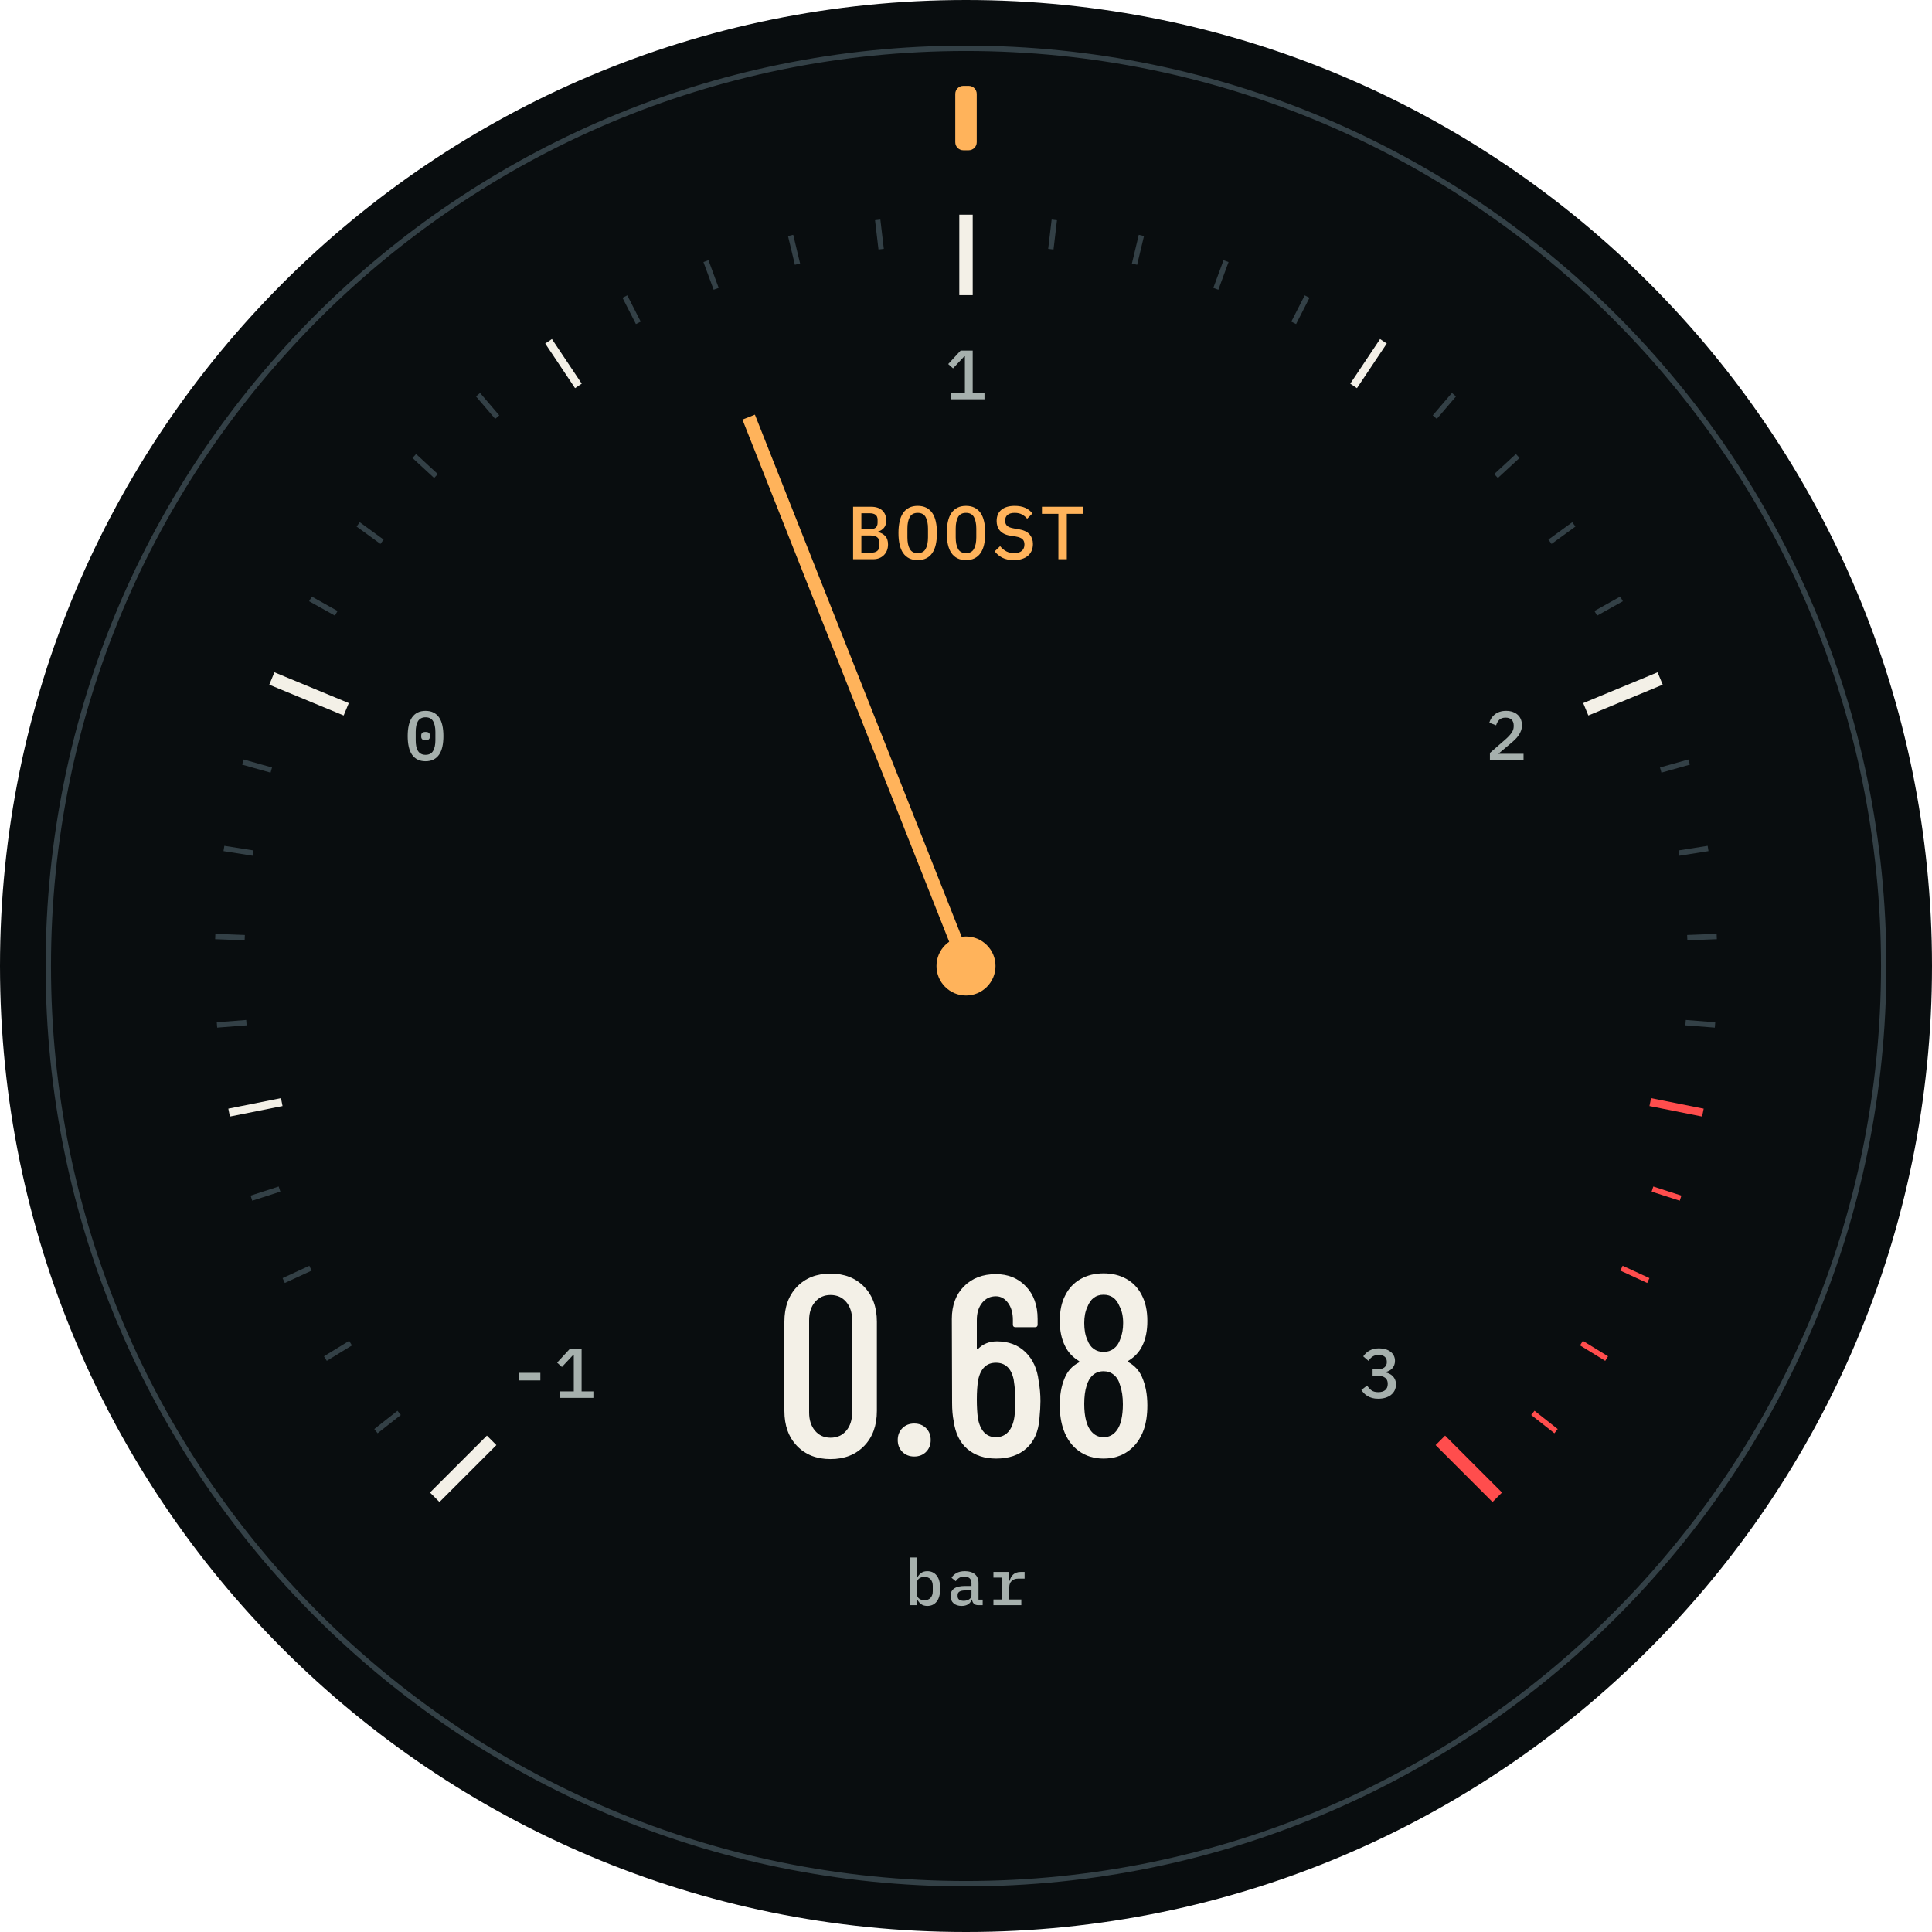
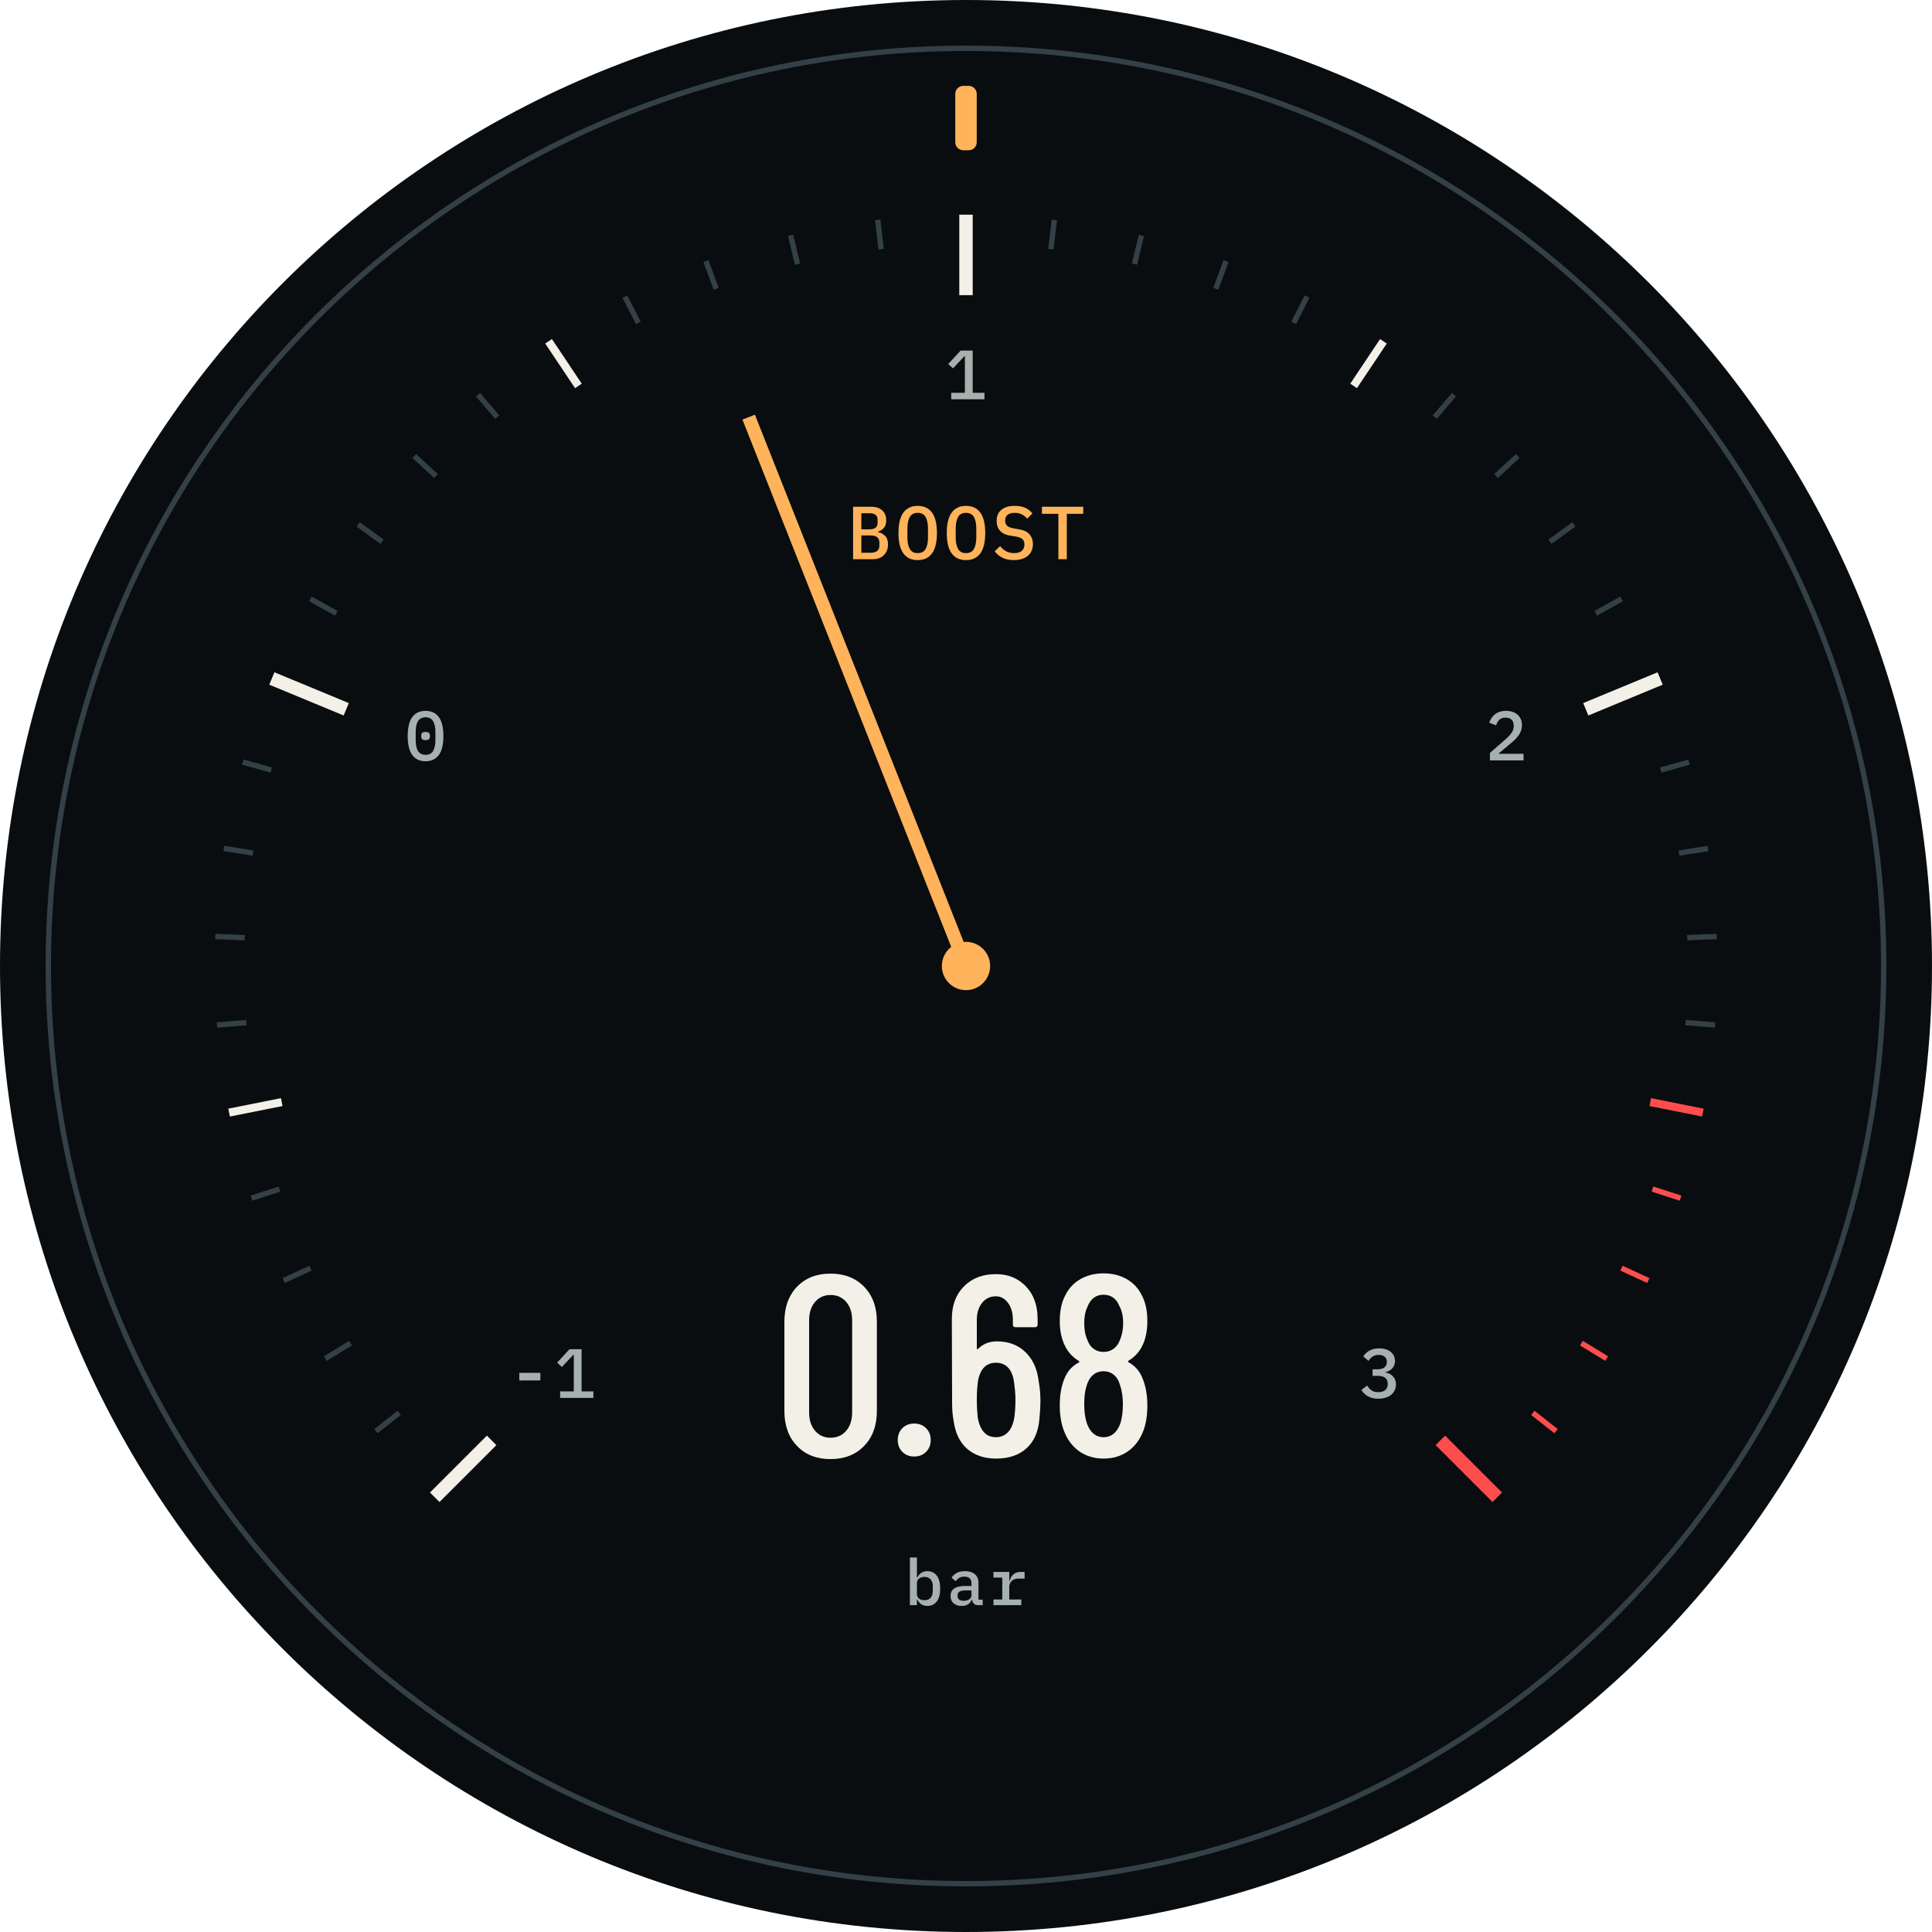
<svg xmlns="http://www.w3.org/2000/svg" width="720" height="720" viewBox="0 0 720 720" role="group" aria-label="机械压力表">
  <defs>
    <clipPath id="round">
      <circle cx="360" cy="360" r="360" />
    </clipPath>
  </defs>
  <g clip-path="url(#round)">
    <circle cx="360" cy="360" r="360" fill="#090D0F" />
    <circle cx="360" cy="360" r="342" fill="none" stroke="#334046" stroke-width="2" />
    <rect x="356" y="32" width="8" height="24" rx="3" fill="#FFB35B" />
    <path d="M162.01 557.99L183.22 536.78" fill="none" stroke="#F3F0E7" stroke-width="5" data-analog-tick="0" />
    <path d="M140.11 533.35L148.75 526.54" fill="none" stroke="#334046" stroke-width="2" data-analog-tick="1" />
    <path d="M121.26 506.30L130.64 500.55" fill="none" stroke="#334046" stroke-width="2" data-analog-tick="2" />
    <path d="M105.72 477.22L115.71 472.62" fill="none" stroke="#334046" stroke-width="2" data-analog-tick="3" />
    <path d="M93.70 446.52L104.17 443.13" fill="none" stroke="#334046" stroke-width="2" data-analog-tick="4" />
    <path d="M85.38 414.63L105.00 410.72" fill="none" stroke="#F3F0E7" stroke-width="3" data-analog-tick="5" />
    <path d="M80.86 381.97L91.83 381.11" fill="none" stroke="#334046" stroke-width="2" data-analog-tick="6" />
    <path d="M80.22 349.01L91.21 349.44" fill="none" stroke="#334046" stroke-width="2" data-analog-tick="7" />
    <path d="M83.45 316.20L94.31 317.92" fill="none" stroke="#334046" stroke-width="2" data-analog-tick="8" />
    <path d="M90.51 284.00L101.10 286.98" fill="none" stroke="#334046" stroke-width="2" data-analog-tick="9" />
    <path d="M101.31 252.85L129.03 264.33" fill="none" stroke="#F3F0E7" stroke-width="5" data-analog-tick="10" />
    <path d="M115.70 223.19L125.30 228.56" fill="none" stroke="#334046" stroke-width="2" data-analog-tick="11" />
    <path d="M133.48 195.42L142.37 201.89" fill="none" stroke="#334046" stroke-width="2" data-analog-tick="12" />
    <path d="M154.39 169.94L162.47 177.40" fill="none" stroke="#334046" stroke-width="2" data-analog-tick="13" />
    <path d="M178.15 147.09L185.30 155.45" fill="none" stroke="#334046" stroke-width="2" data-analog-tick="14" />
    <path d="M204.44 127.19L215.55 143.82" fill="none" stroke="#F3F0E7" stroke-width="3" data-analog-tick="15" />
    <path d="M232.88 110.52L237.88 120.32" fill="none" stroke="#334046" stroke-width="2" data-analog-tick="16" />
    <path d="M263.09 97.31L266.89 107.63" fill="none" stroke="#334046" stroke-width="2" data-analog-tick="17" />
    <path d="M294.64 87.74L297.20 98.43" fill="none" stroke="#334046" stroke-width="2" data-analog-tick="18" />
    <path d="M327.09 81.94L328.38 92.86" fill="none" stroke="#334046" stroke-width="2" data-analog-tick="19" />
    <path d="M360.00 80.00L360.00 110.00" fill="none" stroke="#F3F0E7" stroke-width="5" data-analog-tick="20" />
    <path d="M392.91 81.94L391.62 92.86" fill="none" stroke="#334046" stroke-width="2" data-analog-tick="21" />
    <path d="M425.36 87.74L422.80 98.43" fill="none" stroke="#334046" stroke-width="2" data-analog-tick="22" />
    <path d="M456.91 97.31L453.11 107.63" fill="none" stroke="#334046" stroke-width="2" data-analog-tick="23" />
    <path d="M487.12 110.52L482.12 120.32" fill="none" stroke="#334046" stroke-width="2" data-analog-tick="24" />
    <path d="M515.56 127.19L504.45 143.82" fill="none" stroke="#F3F0E7" stroke-width="3" data-analog-tick="25" />
    <path d="M541.85 147.09L534.70 155.45" fill="none" stroke="#334046" stroke-width="2" data-analog-tick="26" />
    <path d="M565.61 169.94L557.53 177.40" fill="none" stroke="#334046" stroke-width="2" data-analog-tick="27" />
    <path d="M586.52 195.42L577.63 201.89" fill="none" stroke="#334046" stroke-width="2" data-analog-tick="28" />
    <path d="M604.30 223.19L594.70 228.56" fill="none" stroke="#334046" stroke-width="2" data-analog-tick="29" />
    <path d="M618.69 252.85L590.97 264.33" fill="none" stroke="#F3F0E7" stroke-width="5" data-analog-tick="30" />
    <path d="M629.49 284.00L618.90 286.98" fill="none" stroke="#334046" stroke-width="2" data-analog-tick="31" />
    <path d="M636.55 316.20L625.69 317.92" fill="none" stroke="#334046" stroke-width="2" data-analog-tick="32" />
    <path d="M639.78 349.01L628.79 349.44" fill="none" stroke="#334046" stroke-width="2" data-analog-tick="33" />
    <path d="M639.14 381.97L628.17 381.11" fill="none" stroke="#334046" stroke-width="2" data-analog-tick="34" />
    <path d="M634.62 414.63L615.00 410.72" fill="none" stroke="#FF4D4D" stroke-width="3" data-analog-tick="35" />
    <path d="M626.30 446.52L615.83 443.13" fill="none" stroke="#FF4D4D" stroke-width="2" data-analog-tick="36" />
    <path d="M614.28 477.22L604.29 472.62" fill="none" stroke="#FF4D4D" stroke-width="2" data-analog-tick="37" />
    <path d="M598.74 506.30L589.36 500.55" fill="none" stroke="#FF4D4D" stroke-width="2" data-analog-tick="38" />
    <path d="M579.89 533.35L571.25 526.54" fill="none" stroke="#FF4D4D" stroke-width="2" data-analog-tick="39" />
    <path d="M557.99 557.99L536.78 536.78" fill="none" stroke="#FF4D4D" stroke-width="5" data-analog-tick="40" />
    <g aria-label="-1" fill="#A6B0AD">
      <path d="M193.524 514.45V511.616H201.376V514.45Z" />
      <path d="M208.738 520.95V518.532H213.834V504.934H213.626L209.414 509.432L207.62 507.82L212.248 502.802H216.746V518.532H221.14V520.95Z" />
    </g>
    <g aria-label="0" fill="#A6B0AD">
      <path d="M158.59 283.692Q156.874 283.692 155.613 283.055Q154.352 282.418 153.533 281.222Q152.714 280.026 152.324 278.284Q151.934 276.542 151.934 274.306Q151.934 272.096 152.324 270.341Q152.714 268.586 153.533 267.39Q154.352 266.194 155.613 265.557Q156.874 264.92 158.59 264.92Q160.306 264.92 161.567 265.557Q162.828 266.194 163.647 267.39Q164.466 268.586 164.856 270.341Q165.246 272.096 165.246 274.306Q165.246 276.542 164.856 278.284Q164.466 280.026 163.647 281.222Q162.828 282.418 161.567 283.055Q160.306 283.692 158.59 283.692ZM158.59 281.3Q160.566 281.3 161.411 279.831Q162.256 278.362 162.256 275.866V272.746Q162.256 270.25 161.411 268.781Q160.566 267.312 158.59 267.312Q157.602 267.312 156.9 267.689Q156.198 268.066 155.756 268.781Q155.314 269.496 155.119 270.497Q154.924 271.498 154.924 272.746V275.866Q154.924 277.114 155.119 278.115Q155.314 279.116 155.756 279.831Q156.198 280.546 156.9 280.923Q157.602 281.3 158.59 281.3ZM158.59 275.84Q157.68 275.84 157.329 275.476Q156.978 275.112 156.978 274.592V274.02Q156.978 273.5 157.329 273.136Q157.68 272.772 158.59 272.772Q159.5 272.772 159.851 273.136Q160.202 273.5 160.202 274.02V274.592Q160.202 275.112 159.851 275.476Q159.5 275.84 158.59 275.84Z" />
    </g>
    <g aria-label="1" fill="#A6B0AD">
      <path d="M354.488 148.8V146.382H359.584V132.784H359.376L355.164 137.282L353.37 135.67L357.998 130.652H362.496V146.382H366.89V148.8Z" />
    </g>
    <g aria-label="2" fill="#A6B0AD">
      <path d="M567.78 283.38H555.248V280.598L561.176 275.424Q562.58 274.176 563.347 273.058Q564.114 271.94 564.114 270.692V270.406Q564.114 268.976 563.334 268.209Q562.554 267.442 561.072 267.442Q559.564 267.442 558.745 268.248Q557.926 269.054 557.562 270.302L555.014 269.34Q555.274 268.482 555.768 267.689Q556.262 266.896 557.029 266.272Q557.796 265.648 558.849 265.284Q559.902 264.92 561.28 264.92Q562.684 264.92 563.789 265.323Q564.894 265.726 565.648 266.428Q566.402 267.13 566.792 268.105Q567.182 269.08 567.182 270.25Q567.182 271.342 566.857 272.265Q566.532 273.188 565.947 274.033Q565.362 274.878 564.556 275.658Q563.75 276.438 562.788 277.218L558.394 280.91H567.78Z" />
    </g>
    <g aria-label="3" fill="#A6B0AD">
      <path d="M513.396 510.29Q515.138 510.29 515.983 509.549Q516.828 508.808 516.828 507.69V507.508Q516.828 506.26 516.009 505.597Q515.19 504.934 513.812 504.934Q512.486 504.934 511.563 505.532Q510.64 506.13 510.016 507.17L508.04 505.48Q508.456 504.882 509.002 504.336Q509.548 503.79 510.25 503.387Q510.952 502.984 511.862 502.737Q512.772 502.49 513.916 502.49Q515.19 502.49 516.282 502.802Q517.374 503.114 518.18 503.725Q518.986 504.336 519.428 505.207Q519.87 506.078 519.87 507.17Q519.87 508.028 519.597 508.73Q519.324 509.432 518.843 509.965Q518.362 510.498 517.712 510.836Q517.062 511.174 516.334 511.33V511.46Q517.114 511.616 517.816 511.967Q518.518 512.318 519.064 512.877Q519.61 513.436 519.922 514.203Q520.234 514.97 520.234 515.958Q520.234 517.154 519.766 518.129Q519.298 519.104 518.427 519.806Q517.556 520.508 516.334 520.885Q515.112 521.262 513.604 521.262Q512.33 521.262 511.355 520.989Q510.38 520.716 509.626 520.261Q508.872 519.806 508.313 519.221Q507.754 518.636 507.338 518.012L509.496 516.348Q510.172 517.44 511.095 518.129Q512.018 518.818 513.63 518.818Q515.346 518.818 516.256 518.025Q517.166 517.232 517.166 515.828V515.62Q517.166 514.216 516.217 513.475Q515.268 512.734 513.474 512.734H511.524V510.29Z" />
    </g>
    <g aria-label="BOOST" fill="#FFB35B">
      <path d="M317.924 188.856H324.672Q327.332 188.856 328.802 190.228Q330.272 191.6 330.272 193.98Q330.272 195.688 329.432 196.696Q328.592 197.704 327.164 198.124V198.264Q328.872 198.656 329.908 199.762Q330.944 200.868 330.944 202.884Q330.944 204.088 330.552 205.096Q330.16 206.104 329.432 206.846Q328.704 207.588 327.682 207.994Q326.66 208.4 325.428 208.4H317.924ZM324.476 205.992Q326.044 205.992 326.884 205.348Q327.724 204.704 327.724 203.276V202.268Q327.724 200.84 326.884 200.196Q326.044 199.552 324.476 199.552H321.004V205.992ZM324.028 197.256Q325.512 197.256 326.282 196.682Q327.052 196.108 327.052 194.764V193.756Q327.052 192.412 326.282 191.838Q325.512 191.264 324.028 191.264H321.004V197.256Z" />
      <path d="M342.0 208.736Q340.152 208.736 338.794 208.05Q337.436 207.364 336.554 206.076Q335.672 204.788 335.252 202.912Q334.832 201.036 334.832 198.628Q334.832 196.248 335.252 194.358Q335.672 192.468 336.554 191.18Q337.436 189.892 338.794 189.206Q340.152 188.52 342.0 188.52Q343.848 188.52 345.206 189.206Q346.564 189.892 347.446 191.18Q348.328 192.468 348.748 194.358Q349.168 196.248 349.168 198.628Q349.168 201.036 348.748 202.912Q348.328 204.788 347.446 206.076Q346.564 207.364 345.206 208.05Q343.848 208.736 342.0 208.736ZM342.0 206.132Q344.1 206.132 344.968 204.55Q345.836 202.968 345.836 200.252V196.976Q345.836 194.288 344.968 192.706Q344.1 191.124 342.0 191.124Q339.9 191.124 339.032 192.706Q338.164 194.288 338.164 196.976V200.28Q338.164 202.968 339.032 204.55Q339.9 206.132 342.0 206.132Z" />
      <path d="M360.0 208.736Q358.152 208.736 356.794 208.05Q355.436 207.364 354.554 206.076Q353.672 204.788 353.252 202.912Q352.832 201.036 352.832 198.628Q352.832 196.248 353.252 194.358Q353.672 192.468 354.554 191.18Q355.436 189.892 356.794 189.206Q358.152 188.52 360.0 188.52Q361.848 188.52 363.206 189.206Q364.564 189.892 365.446 191.18Q366.328 192.468 366.748 194.358Q367.168 196.248 367.168 198.628Q367.168 201.036 366.748 202.912Q366.328 204.788 365.446 206.076Q364.564 207.364 363.206 208.05Q361.848 208.736 360.0 208.736ZM360.0 206.132Q362.1 206.132 362.968 204.55Q363.836 202.968 363.836 200.252V196.976Q363.836 194.288 362.968 192.706Q362.1 191.124 360.0 191.124Q357.9 191.124 357.032 192.706Q356.164 194.288 356.164 196.976V200.28Q356.164 202.968 357.032 204.55Q357.9 206.132 360.0 206.132Z" />
      <path d="M377.832 208.736Q375.284 208.736 373.548 207.84Q371.812 206.944 370.692 205.46L372.708 203.528Q373.828 204.872 375.088 205.502Q376.348 206.132 377.944 206.132Q379.792 206.132 380.786 205.292Q381.78 204.452 381.78 202.884Q381.78 201.624 381.052 200.938Q380.324 200.252 378.56 199.944L376.432 199.608Q375.032 199.384 374.08 198.866Q373.128 198.348 372.54 197.634Q371.952 196.92 371.686 196.038Q371.42 195.156 371.42 194.176Q371.42 191.404 373.212 189.962Q375.004 188.52 378.14 188.52Q380.464 188.52 382.102 189.262Q383.74 190.004 384.748 191.348L382.788 193.308Q381.976 192.328 380.87 191.726Q379.764 191.124 378.14 191.124Q376.404 191.124 375.494 191.866Q374.584 192.608 374.584 194.036Q374.584 195.24 375.298 195.926Q376.012 196.612 377.832 196.92L379.904 197.284Q382.536 197.76 383.74 199.202Q384.944 200.644 384.944 202.716Q384.944 204.06 384.482 205.18Q384.02 206.3 383.11 207.084Q382.2 207.868 380.87 208.302Q379.54 208.736 377.832 208.736Z" />
      <path d="M397.568 191.488V208.4H394.432V191.488H388.3V188.856H403.7V191.488Z" />
    </g>
-     <path d="M360 360L279.01 155.45" fill="none" stroke="#FFB35B" stroke-width="5" data-analog-needle="current" />
-     <circle cx="360" cy="360" r="11" fill="#FFB35B" />
-     <g aria-label="0.68" fill="#F3F0E7">
-       <path d="M292.32 525.808V492.592Q292.32 484.432 297.024 479.536Q301.728 474.64 309.504 474.64Q317.28 474.64 322.032 479.536Q326.784 484.432 326.784 492.592V525.808Q326.784 533.968 322.032 538.864Q317.28 543.76 309.504 543.76Q301.728 543.76 297.024 538.864Q292.32 533.968 292.32 525.808ZM317.568 526.384V492.016Q317.568 487.792 315.36 485.2Q313.152 482.608 309.504 482.608Q305.952 482.608 303.744 485.2Q301.536 487.792 301.536 492.016V526.384Q301.536 530.608 303.744 533.2Q305.952 535.792 309.504 535.792Q313.152 535.792 315.36 533.2Q317.568 530.608 317.568 526.384Z" />
-       <path d="M334.56 536.656Q334.56 533.968 336.288 532.24Q338.016 530.512 340.704 530.512Q343.392 530.512 345.12 532.24Q346.848 533.968 346.848 536.656Q346.848 539.344 345.12 541.072Q343.392 542.8 340.704 542.8Q338.016 542.8 336.288 541.072Q334.56 539.344 334.56 536.656Z" />
-       <path d="M387.744 522.16Q387.744 524.752 387.36 528.784Q386.784 535.888 382.56 539.728Q378.336 543.568 371.232 543.568Q364.704 543.568 360.528 540.016Q356.352 536.464 355.392 529.552Q354.816 526.672 354.816 522.832L354.72 491.536Q354.72 483.952 359.232 479.392Q363.744 474.832 371.136 474.832Q377.952 474.832 382.32 479.392Q386.688 483.952 386.688 491.536V493.648Q386.688 494.608 385.728 494.608H378.432Q377.472 494.608 377.472 493.648V491.92Q377.472 487.984 375.648 485.536Q373.824 483.088 371.136 483.088Q367.968 483.088 366.0 485.536Q364.032 487.984 364.032 491.92V502.48Q364.032 502.96 364.512 502.672Q367.296 499.888 371.52 499.888Q378.048 499.888 382.176 503.92Q386.304 507.952 387.072 514.672Q387.744 518.32 387.744 522.16ZM378.432 521.584Q378.432 518.608 377.76 514.096Q376.416 507.856 371.136 507.856Q365.856 507.856 364.512 514.384Q364.032 517.456 364.032 521.584Q364.032 525.328 364.416 528.496Q365.76 535.6 371.136 535.6Q373.92 535.6 375.696 533.68Q377.472 531.76 378.048 528.016Q378.432 524.944 378.432 521.584Z" />
-       <path d="M420.576 507.664Q424.032 509.584 425.568 513.136Q427.584 517.648 427.584 523.792Q427.584 528.976 426.24 532.816Q424.416 537.904 420.528 540.736Q416.64 543.568 411.264 543.568Q405.984 543.568 402.096 540.784Q398.208 538.0 396.384 532.912Q394.944 528.88 394.944 523.792Q394.944 517.936 396.672 513.808Q398.304 509.68 402.048 507.76Q402.432 507.472 402.048 507.184Q398.592 505.072 396.96 501.712Q394.944 497.776 394.944 492.304Q394.944 486.64 396.96 482.8Q398.88 478.864 402.624 476.704Q406.368 474.544 411.264 474.544Q416.064 474.544 419.76 476.608Q423.456 478.672 425.472 482.608Q427.584 486.544 427.584 492.304Q427.584 497.776 425.664 501.616Q424.032 504.976 420.576 507.088Q420.096 507.376 420.576 507.664ZM404.064 493.072Q404.064 496.816 405.216 499.312Q405.984 501.52 407.568 502.672Q409.152 503.824 411.264 503.824Q413.472 503.824 415.104 502.576Q416.736 501.328 417.504 499.024Q418.56 496.432 418.56 493.072Q418.56 489.328 417.216 486.832Q415.488 482.512 411.264 482.512Q406.944 482.512 405.216 487.12Q404.064 489.52 404.064 493.072ZM418.464 523.312Q418.464 519.184 417.408 516.208Q416.736 513.712 415.104 512.368Q413.472 511.024 411.264 511.024Q408.96 511.024 407.328 512.416Q405.696 513.808 404.928 516.496Q404.064 519.184 404.064 523.216Q404.064 526.768 404.736 529.36Q405.504 532.336 407.184 533.968Q408.864 535.6 411.264 535.6Q413.76 535.6 415.488 533.872Q417.216 532.144 417.888 529.072Q418.464 526.576 418.464 523.312Z" />
+     <g data-live-indicator="needle" data-analog-needle="current">
+       <path d="M360 360L279.01 155.45" fill="none" stroke="#FFB35B" stroke-width="5" />
+       <circle cx="360" cy="360" r="9" fill="#FFB35B" />
    </g>
-     <g aria-label="bar" fill="#A6B0AD">
-       <path d="M339.096 580.44H341.712V587.928H341.856Q342.408 586.8 343.32 586.164Q344.232 585.528 345.6 585.528Q347.784 585.528 349.08 587.16Q350.376 588.792 350.376 592.008Q350.376 595.224 349.08 596.856Q347.784 598.488 345.6 598.488Q344.232 598.488 343.32 597.852Q342.408 597.216 341.856 596.088H341.712V598.2H339.096ZM344.52 596.352Q346.008 596.352 346.812 595.44Q347.616 594.528 347.616 593.016V591.0Q347.616 589.488 346.812 588.576Q346.008 587.664 344.52 587.664Q343.944 587.664 343.44 587.808Q342.936 587.952 342.552 588.24Q342.168 588.528 341.94 588.948Q341.712 589.368 341.712 589.944V594.072Q341.712 594.648 341.94 595.068Q342.168 595.488 342.552 595.776Q342.936 596.064 343.44 596.208Q343.944 596.352 344.52 596.352Z" />
-       <path d="M364.608 598.2Q363.48 598.2 362.916 597.624Q362.352 597.048 362.232 596.112H362.112Q361.752 597.24 360.804 597.864Q359.856 598.488 358.392 598.488Q356.496 598.488 355.368 597.492Q354.24 596.496 354.24 594.744Q354.24 592.944 355.572 591.996Q356.904 591.048 359.664 591.048H362.04V590.088Q362.04 587.568 359.376 587.568Q358.176 587.568 357.432 588.036Q356.688 588.504 356.184 589.272L354.624 588.0Q355.152 586.992 356.4 586.26Q357.648 585.528 359.616 585.528Q361.968 585.528 363.312 586.656Q364.656 587.784 364.656 589.92V596.136H366.216V598.2ZM359.136 596.568Q360.408 596.568 361.224 595.992Q362.04 595.416 362.04 594.504V592.704H359.712Q356.88 592.704 356.88 594.408V594.888Q356.88 595.728 357.48 596.148Q358.08 596.568 359.136 596.568Z" />
-       <path d="M370.224 596.088H373.512V587.928H370.224V585.816H376.128V589.104H376.272Q376.44 588.456 376.752 587.856Q377.064 587.256 377.544 586.812Q378.024 586.368 378.72 586.092Q379.416 585.816 380.352 585.816H381.84V588.312H379.392Q377.952 588.312 377.04 589.164Q376.128 590.016 376.128 591.456V596.088H380.616V598.2H370.224Z" />
+     <g data-field="boost" data-state="normal">
+       <g aria-label="0.68" fill="#F3F0E7">
+         <path d="M292.32 525.808V492.592Q292.32 484.432 297.024 479.536Q301.728 474.64 309.504 474.64Q317.28 474.64 322.032 479.536Q326.784 484.432 326.784 492.592V525.808Q326.784 533.968 322.032 538.864Q317.28 543.76 309.504 543.76Q301.728 543.76 297.024 538.864Q292.32 533.968 292.32 525.808ZM317.568 526.384V492.016Q317.568 487.792 315.36 485.2Q313.152 482.608 309.504 482.608Q305.952 482.608 303.744 485.2Q301.536 487.792 301.536 492.016V526.384Q301.536 530.608 303.744 533.2Q305.952 535.792 309.504 535.792Q313.152 535.792 315.36 533.2Q317.568 530.608 317.568 526.384Z" />
+         <path d="M334.56 536.656Q334.56 533.968 336.288 532.24Q338.016 530.512 340.704 530.512Q343.392 530.512 345.12 532.24Q346.848 533.968 346.848 536.656Q346.848 539.344 345.12 541.072Q343.392 542.8 340.704 542.8Q338.016 542.8 336.288 541.072Q334.56 539.344 334.56 536.656Z" />
+         <path d="M387.744 522.16Q387.744 524.752 387.36 528.784Q386.784 535.888 382.56 539.728Q378.336 543.568 371.232 543.568Q364.704 543.568 360.528 540.016Q356.352 536.464 355.392 529.552Q354.816 526.672 354.816 522.832L354.72 491.536Q354.72 483.952 359.232 479.392Q363.744 474.832 371.136 474.832Q377.952 474.832 382.32 479.392Q386.688 483.952 386.688 491.536V493.648Q386.688 494.608 385.728 494.608H378.432Q377.472 494.608 377.472 493.648V491.92Q377.472 487.984 375.648 485.536Q373.824 483.088 371.136 483.088Q367.968 483.088 366.0 485.536Q364.032 487.984 364.032 491.92V502.48Q364.032 502.96 364.512 502.672Q367.296 499.888 371.52 499.888Q378.048 499.888 382.176 503.92Q386.304 507.952 387.072 514.672Q387.744 518.32 387.744 522.16ZM378.432 521.584Q378.432 518.608 377.76 514.096Q376.416 507.856 371.136 507.856Q365.856 507.856 364.512 514.384Q364.032 517.456 364.032 521.584Q364.032 525.328 364.416 528.496Q365.76 535.6 371.136 535.6Q373.92 535.6 375.696 533.68Q377.472 531.76 378.048 528.016Q378.432 524.944 378.432 521.584Z" />
+         <path d="M420.576 507.664Q424.032 509.584 425.568 513.136Q427.584 517.648 427.584 523.792Q427.584 528.976 426.24 532.816Q424.416 537.904 420.528 540.736Q416.64 543.568 411.264 543.568Q405.984 543.568 402.096 540.784Q398.208 538.0 396.384 532.912Q394.944 528.88 394.944 523.792Q394.944 517.936 396.672 513.808Q398.304 509.68 402.048 507.76Q402.432 507.472 402.048 507.184Q398.592 505.072 396.96 501.712Q394.944 497.776 394.944 492.304Q394.944 486.64 396.96 482.8Q398.88 478.864 402.624 476.704Q406.368 474.544 411.264 474.544Q416.064 474.544 419.76 476.608Q423.456 478.672 425.472 482.608Q427.584 486.544 427.584 492.304Q427.584 497.776 425.664 501.616Q424.032 504.976 420.576 507.088Q420.096 507.376 420.576 507.664ZM404.064 493.072Q404.064 496.816 405.216 499.312Q405.984 501.52 407.568 502.672Q409.152 503.824 411.264 503.824Q413.472 503.824 415.104 502.576Q416.736 501.328 417.504 499.024Q418.56 496.432 418.56 493.072Q418.56 489.328 417.216 486.832Q415.488 482.512 411.264 482.512Q406.944 482.512 405.216 487.12Q404.064 489.52 404.064 493.072ZM418.464 523.312Q418.464 519.184 417.408 516.208Q416.736 513.712 415.104 512.368Q413.472 511.024 411.264 511.024Q408.96 511.024 407.328 512.416Q405.696 513.808 404.928 516.496Q404.064 519.184 404.064 523.216Q404.064 526.768 404.736 529.36Q405.504 532.336 407.184 533.968Q408.864 535.6 411.264 535.6Q413.76 535.6 415.488 533.872Q417.216 532.144 417.888 529.072Q418.464 526.576 418.464 523.312Z" />
+       </g>
+       <g aria-label="bar" fill="#A6B0AD">
+         <path d="M339.096 580.44H341.712V587.928H341.856Q342.408 586.8 343.32 586.164Q344.232 585.528 345.6 585.528Q347.784 585.528 349.08 587.16Q350.376 588.792 350.376 592.008Q350.376 595.224 349.08 596.856Q347.784 598.488 345.6 598.488Q344.232 598.488 343.32 597.852Q342.408 597.216 341.856 596.088H341.712V598.2H339.096ZM344.52 596.352Q346.008 596.352 346.812 595.44Q347.616 594.528 347.616 593.016V591.0Q347.616 589.488 346.812 588.576Q346.008 587.664 344.52 587.664Q343.944 587.664 343.44 587.808Q342.936 587.952 342.552 588.24Q342.168 588.528 341.94 588.948Q341.712 589.368 341.712 589.944V594.072Q341.712 594.648 341.94 595.068Q342.168 595.488 342.552 595.776Q342.936 596.064 343.44 596.208Q343.944 596.352 344.52 596.352Z" />
+         <path d="M364.608 598.2Q363.48 598.2 362.916 597.624Q362.352 597.048 362.232 596.112H362.112Q361.752 597.24 360.804 597.864Q359.856 598.488 358.392 598.488Q356.496 598.488 355.368 597.492Q354.24 596.496 354.24 594.744Q354.24 592.944 355.572 591.996Q356.904 591.048 359.664 591.048H362.04V590.088Q362.04 587.568 359.376 587.568Q358.176 587.568 357.432 588.036Q356.688 588.504 356.184 589.272L354.624 588.0Q355.152 586.992 356.4 586.26Q357.648 585.528 359.616 585.528Q361.968 585.528 363.312 586.656Q364.656 587.784 364.656 589.92V596.136H366.216V598.2ZM359.136 596.568Q360.408 596.568 361.224 595.992Q362.04 595.416 362.04 594.504V592.704H359.712Q356.88 592.704 356.88 594.408V594.888Q356.88 595.728 357.48 596.148Q358.08 596.568 359.136 596.568Z" />
+         <path d="M370.224 596.088H373.512V587.928H370.224V585.816H376.128V589.104H376.272Q376.44 588.456 376.752 587.856Q377.064 587.256 377.544 586.812Q378.024 586.368 378.72 586.092Q379.416 585.816 380.352 585.816H381.84V588.312H379.392Q377.952 588.312 377.04 589.164Q376.128 590.016 376.128 591.456V596.088H380.616V598.2H370.224Z" />
+       </g>
    </g>
  </g>
</svg>
